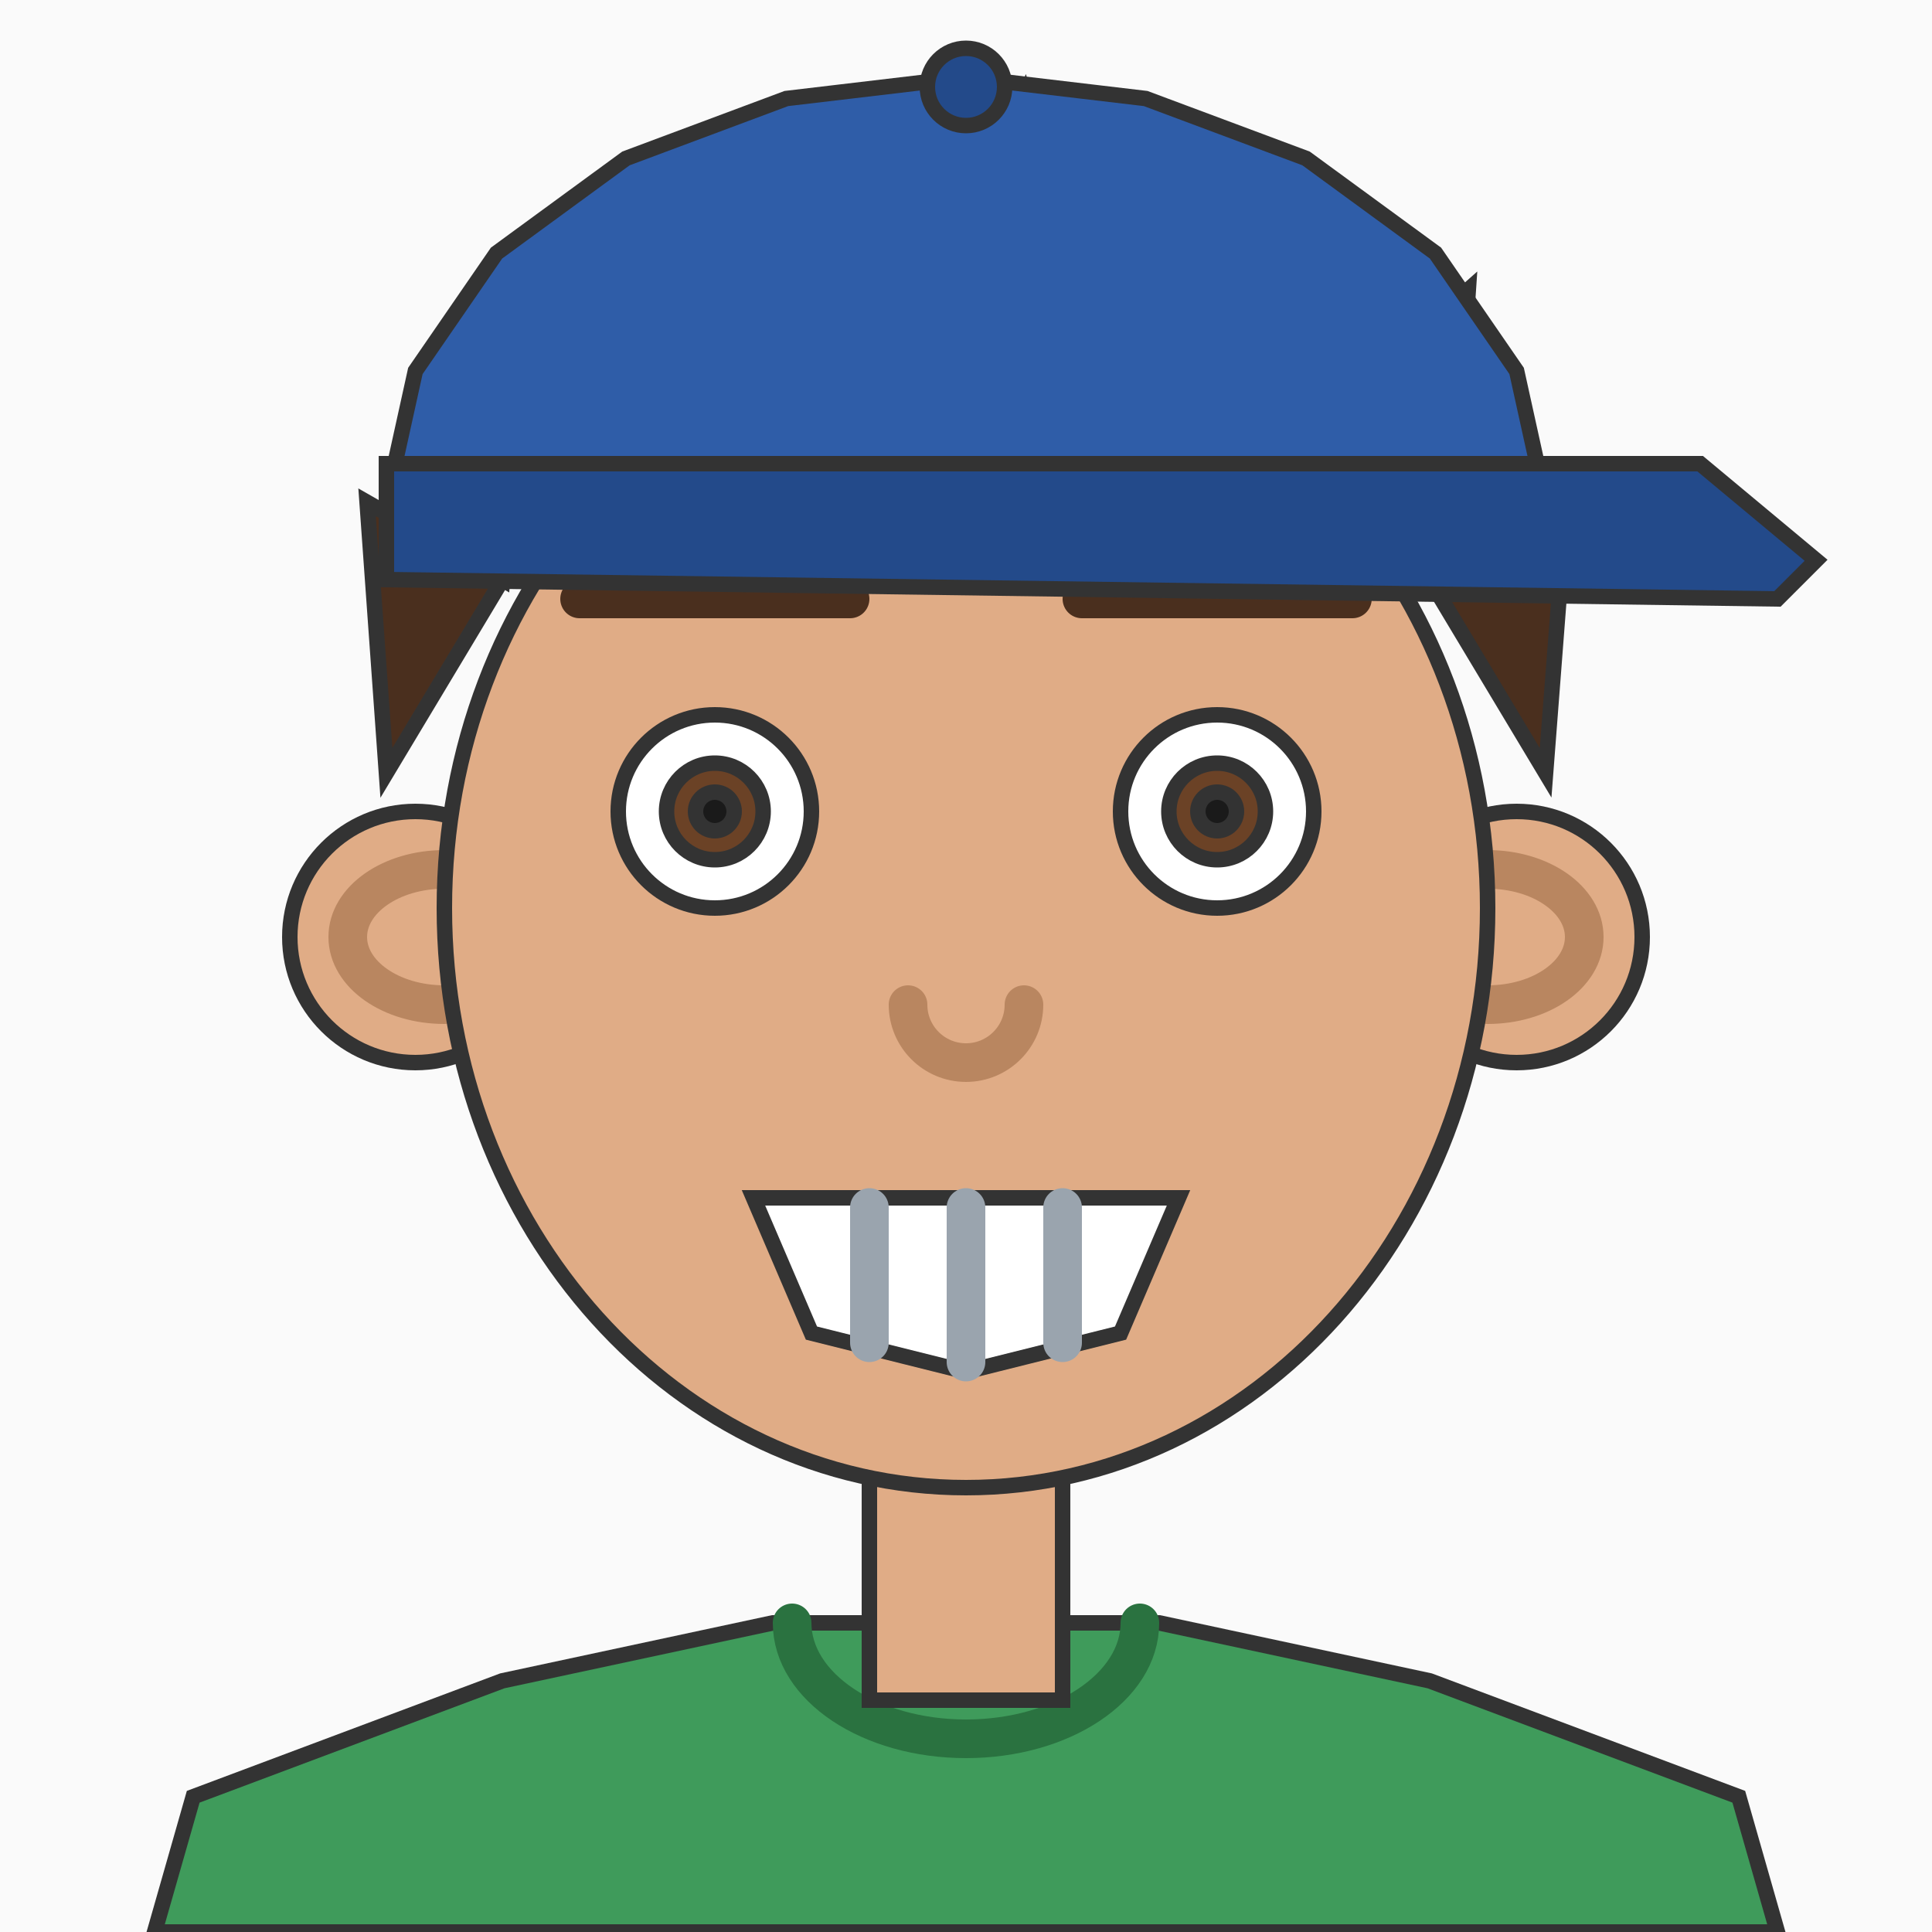
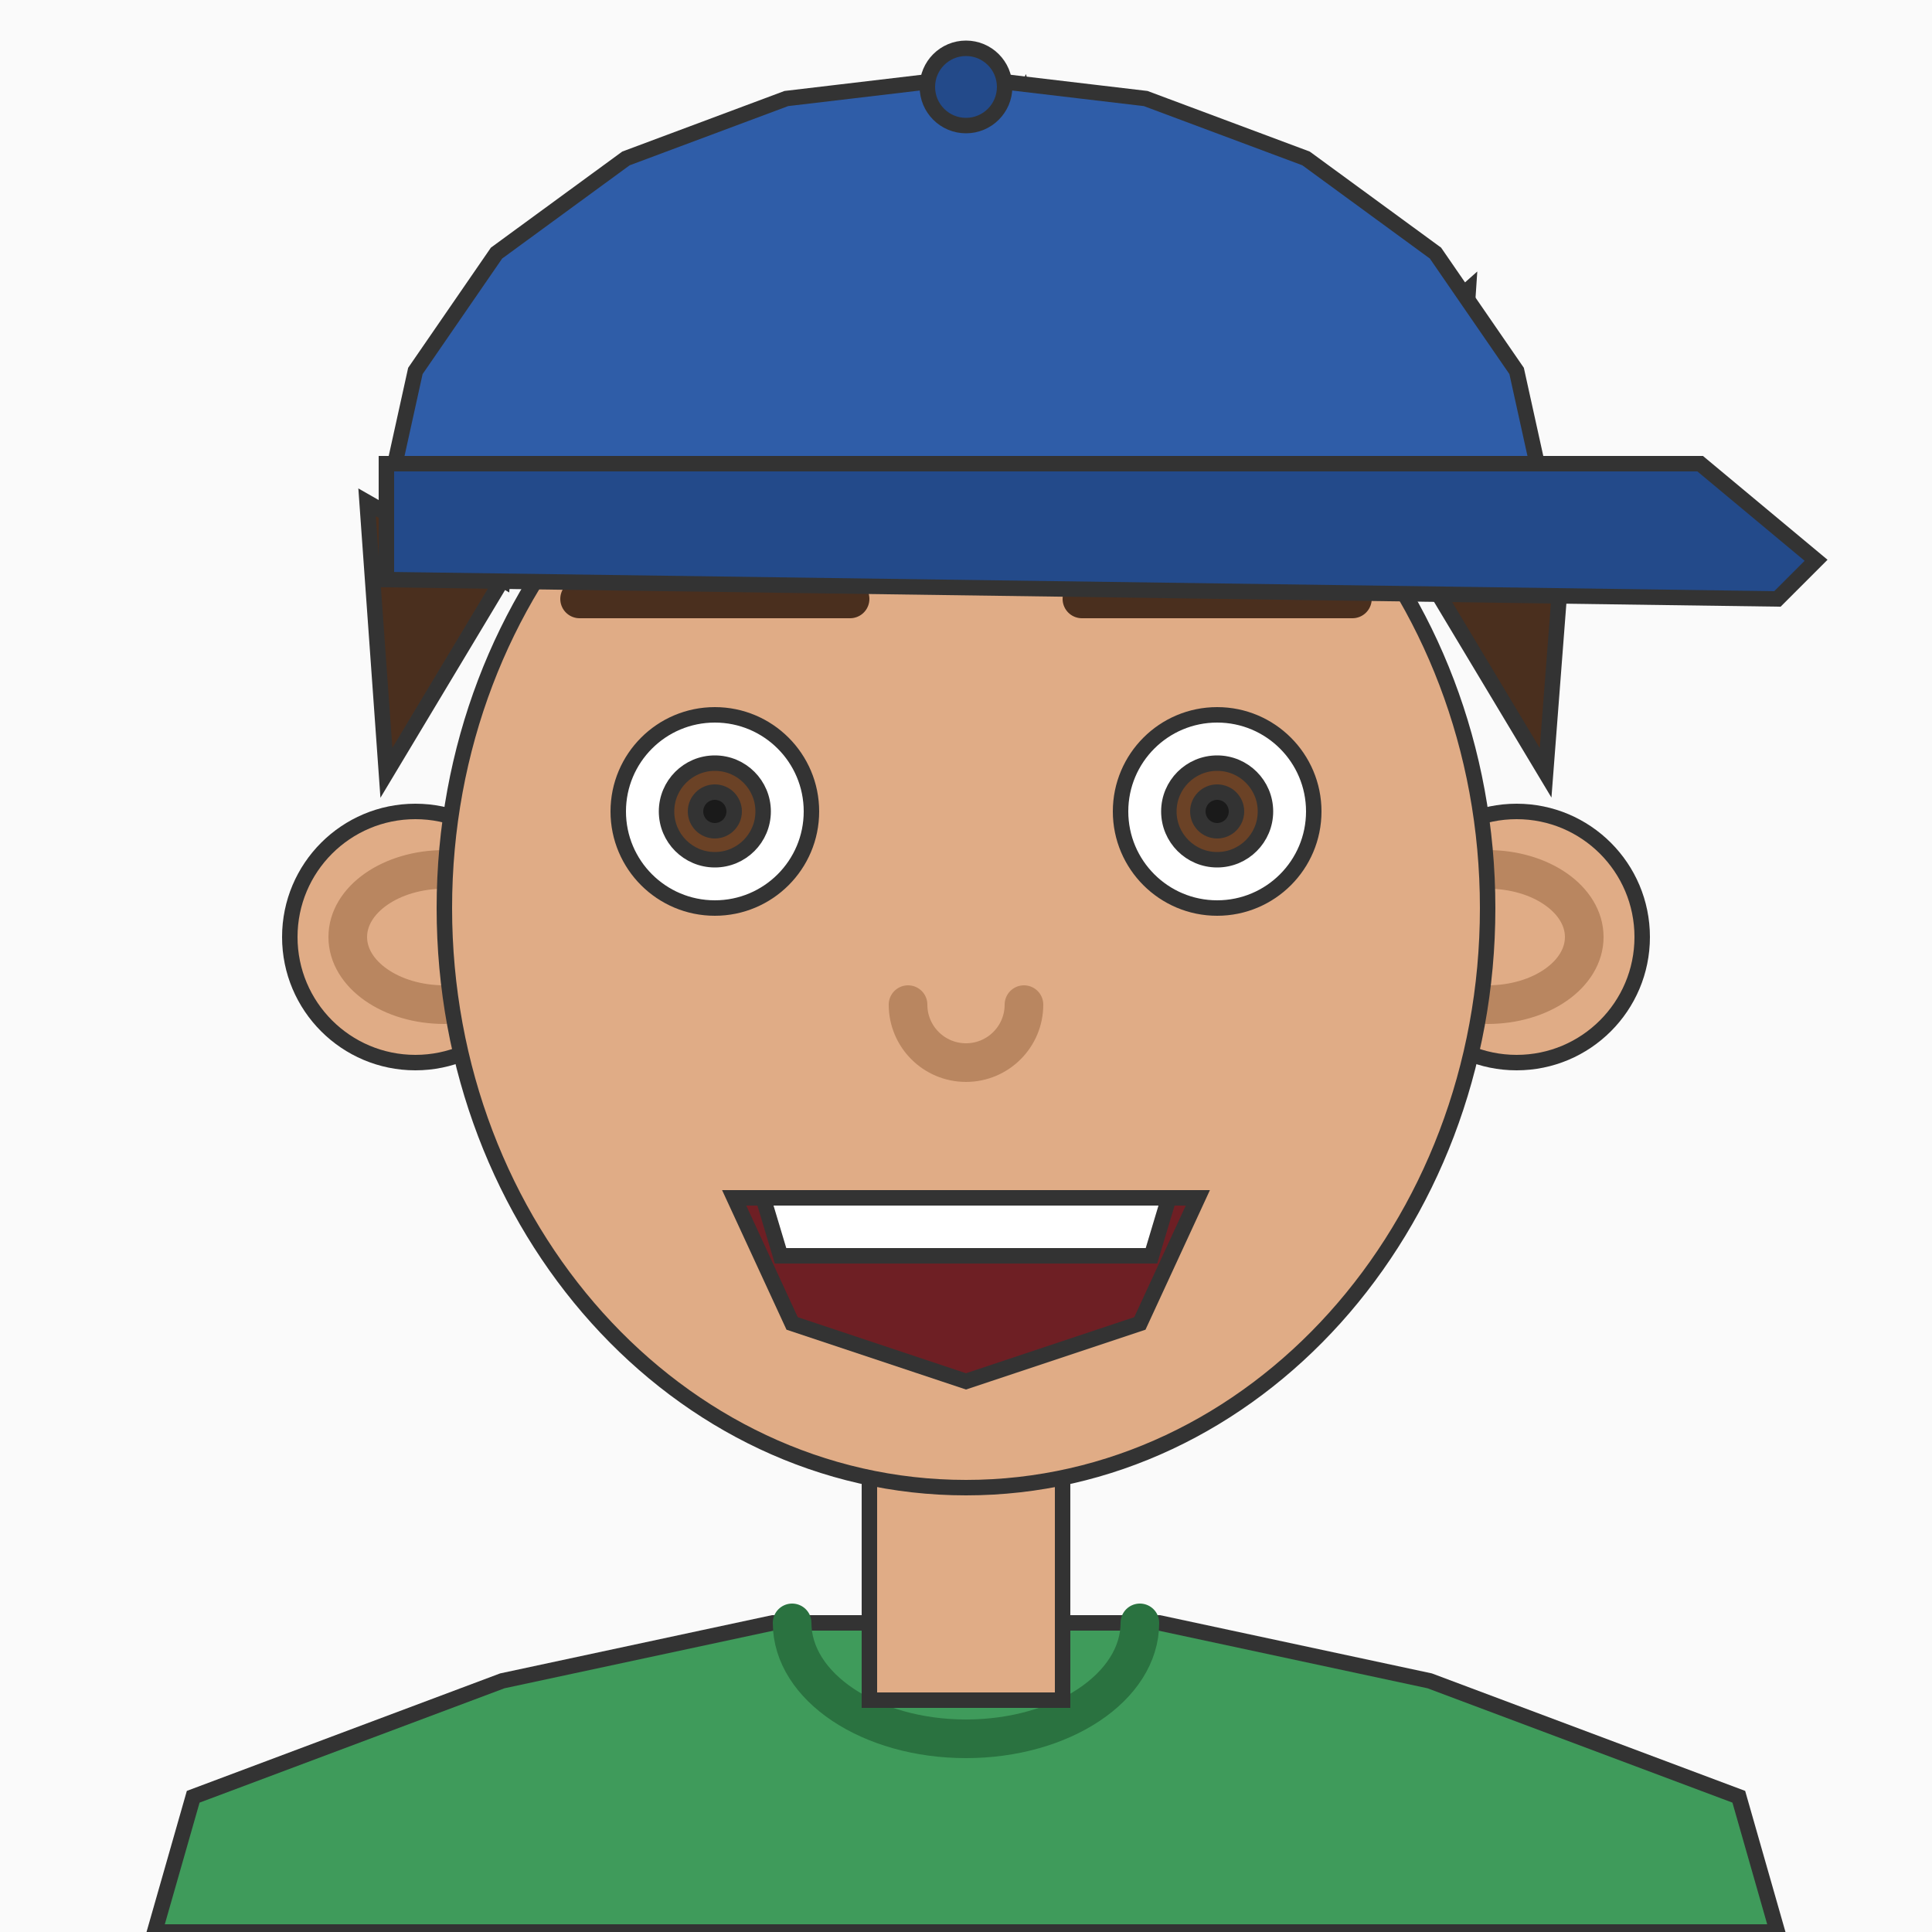
<svg xmlns="http://www.w3.org/2000/svg" viewBox="0 0 100 100" width="200" height="200">
  <rect width="100" height="100" fill="#fafafa" />
  <polygon points="8,100 10,93 26,87 40,84 60,84 74,87 90,93 92,100" fill="#3F9B5B" stroke="#333" stroke-width="0.8" />
  <path d="M41 84 A9 6 0 0 0 59 84" fill="none" stroke="#2A7240" stroke-width="2" stroke-linecap="round" stroke-linejoin="round" />
  <rect x="45" y="70" width="10" height="18" fill="#E0AC86" stroke="#333" stroke-width="0.8" />
  <ellipse cx="21.5" cy="48.5" rx="6.5" ry="6.5" fill="#E0AC86" stroke="#333" stroke-width="0.8" />
  <path d="M23 45 A5 3.5 0 0 0 23 52" fill="none" stroke="#B98660" stroke-width="2" stroke-linecap="round" stroke-linejoin="round" />
  <ellipse cx="78.5" cy="48.5" rx="6.5" ry="6.5" fill="#E0AC86" stroke="#333" stroke-width="0.8" />
  <path d="M77 45 A5 3.5 0 0 1 77 52" fill="none" stroke="#B98660" stroke-width="2" stroke-linecap="round" stroke-linejoin="round" />
  <ellipse cx="50" cy="47" rx="27" ry="30" fill="#E0AC86" stroke="#333" stroke-width="0.8" />
-   <polygon points="39,62 61,62 58,69 50,71 42,69" fill="#FFFFFF" stroke="#333" stroke-width="0.8" />
-   <polyline points="45,62.5 45,69.5" fill="none" stroke="#9AA4AE" stroke-width="2" stroke-linecap="round" stroke-linejoin="round" />
-   <polyline points="50,62.5 50,70.5" fill="none" stroke="#9AA4AE" stroke-width="2" stroke-linecap="round" stroke-linejoin="round" />
-   <polyline points="55,62.5 55,69.5" fill="none" stroke="#9AA4AE" stroke-width="2" stroke-linecap="round" stroke-linejoin="round" />
+   <polygon points="38,62 62,62 59,68.5 50,71.5 41,68.5" fill="#6E1F24" stroke="#333" stroke-width="0.8" />
+   <polygon points="39.5,62 60.5,62 59.6,65 40.4,65" fill="#FFFFFF" stroke="#333" stroke-width="0.8" />
  <path d="M47 52 A3 3 0 0 0 53 52" fill="none" stroke="#B98660" stroke-width="2" stroke-linecap="round" stroke-linejoin="round" />
  <ellipse cx="37" cy="42" rx="5" ry="5" fill="#FFFFFF" stroke="#333" stroke-width="0.8" />
  <ellipse cx="37" cy="42" rx="2.5" ry="2.5" fill="#6B4226" stroke="#333" stroke-width="0.8" />
  <ellipse cx="37" cy="42" rx="1" ry="1" fill="#1A1A1A" stroke="#333" stroke-width="0.8" />
  <ellipse cx="63" cy="42" rx="5" ry="5" fill="#FFFFFF" stroke="#333" stroke-width="0.8" />
  <ellipse cx="63" cy="42" rx="2.5" ry="2.5" fill="#6B4226" stroke="#333" stroke-width="0.8" />
  <ellipse cx="63" cy="42" rx="1" ry="1" fill="#1A1A1A" stroke="#333" stroke-width="0.8" />
  <polyline points="30,31 44,31" fill="none" stroke="#4A2F1E" stroke-width="2" stroke-linecap="round" stroke-linejoin="round" />
  <polyline points="70,31 56,31" fill="none" stroke="#4A2F1E" stroke-width="2" stroke-linecap="round" stroke-linejoin="round" />
  <polygon points="20,40 19,26 26,30 27,14 35,23 40,7 46,20 53,5 57,20 65,8 67,23 76,15 75,30 81,27 80,40 74,30 62,25 50,24 38,25 26,30" fill="#4A2F1E" stroke="#333" stroke-width="0.8" />
  <polygon points="20,26 21.5,19.2 25.7,13.1 32.4,8.2 40.7,5.1 50,4 59.3,5.1 67.6,8.2 74.3,13.1 78.5,19.2 80,26" fill="#2F5DA8" stroke="#333" stroke-width="0.8" />
  <polygon points="20,24 88,24 94,29 92,31 20,30" fill="#234A8A" stroke="#333" stroke-width="0.8" />
  <ellipse cx="50" cy="4.5" rx="2" ry="2" fill="#234A8A" stroke="#333" stroke-width="0.8" />
</svg>
